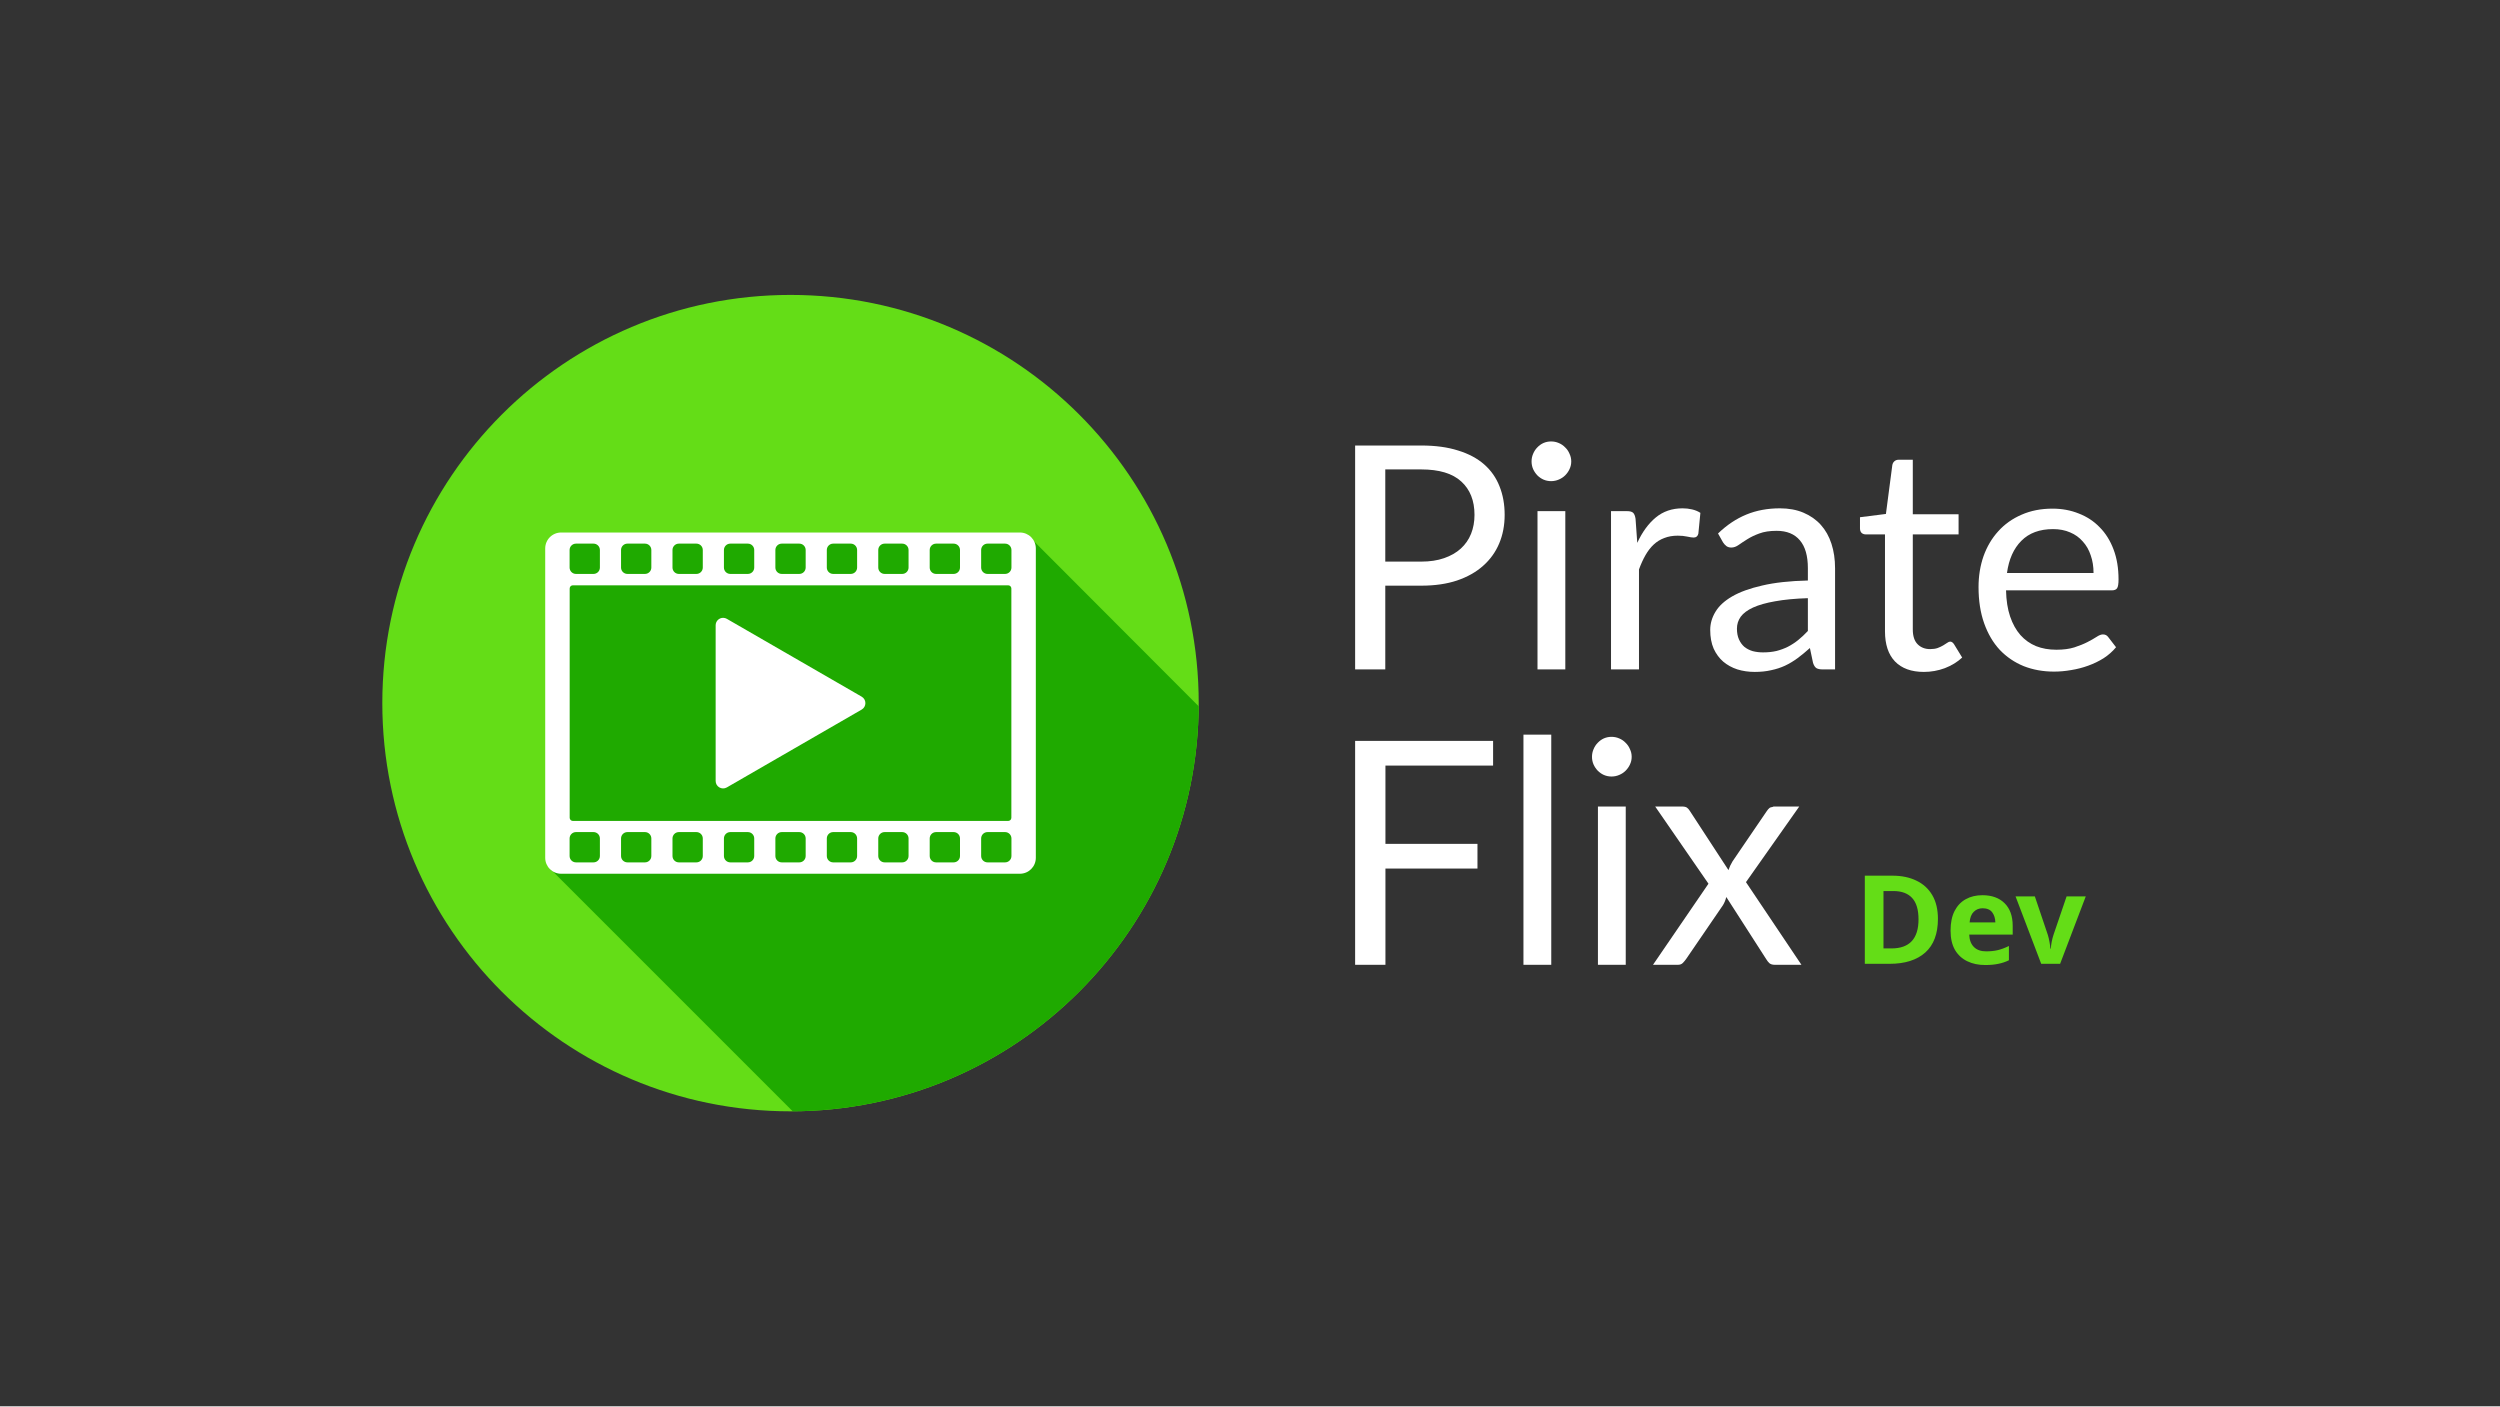
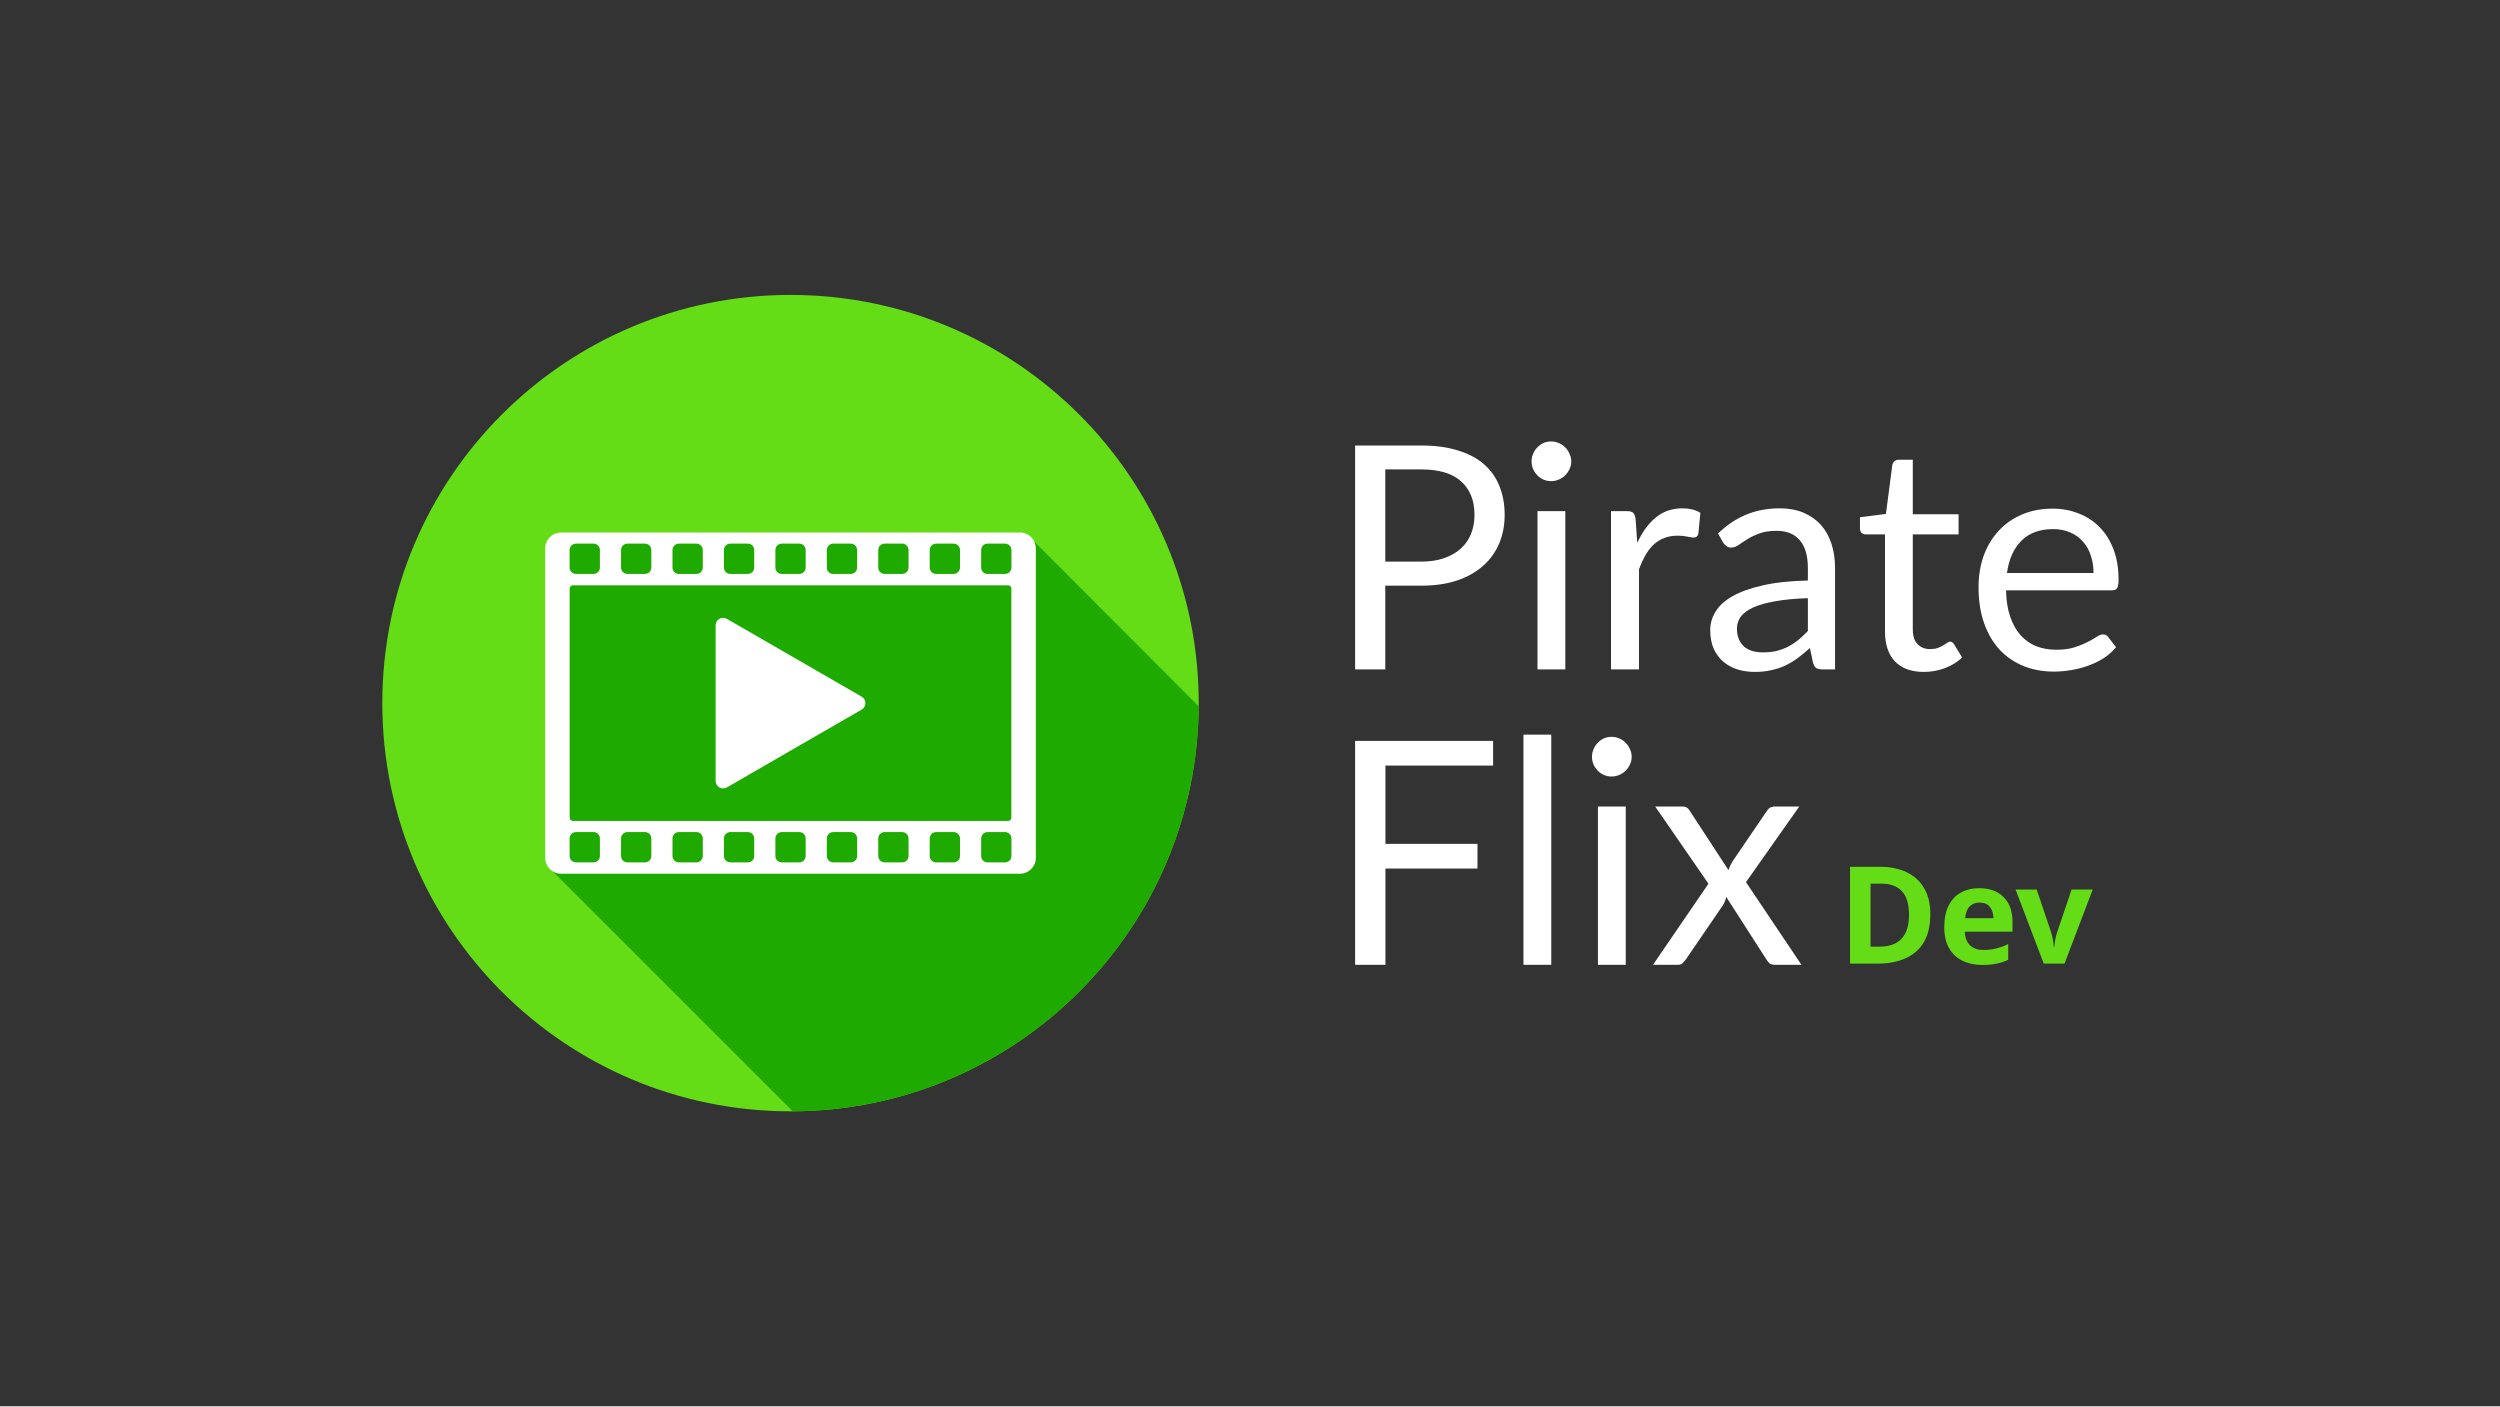
<svg xmlns="http://www.w3.org/2000/svg" aria-hidden="true" focusable="false" data-prefix="fas" data-icon="film" class="svg-inline--fa fa-film fa-w-16" role="img" viewBox="0 0 320 180" version="1.1" id="svg4" width="320" height="180">
  <defs id="defs8">
    <clipPath clipPathUnits="userSpaceOnUse" id="clipPath1318">
      <circle style="opacity:1;fill:#1faa00;fill-opacity:1;stroke:none;stroke-width:28.603;stroke-linecap:round;stroke-linejoin:round;stroke-miterlimit:4;stroke-dasharray:none;stroke-opacity:1;paint-order:fill markers stroke" id="circle1320" cx="256" cy="256" r="256" />
    </clipPath>
    <clipPath clipPathUnits="userSpaceOnUse" id="clipPath1322">
      <circle style="opacity:1;fill:#1faa00;fill-opacity:1;stroke:none;stroke-width:28.603;stroke-linecap:round;stroke-linejoin:round;stroke-miterlimit:4;stroke-dasharray:none;stroke-opacity:1;paint-order:fill markers stroke" id="circle1324" cx="256" cy="256" r="256" />
    </clipPath>
    <clipPath clipPathUnits="userSpaceOnUse" id="clipPath1326">
      <circle style="opacity:1;fill:#1faa00;fill-opacity:1;stroke:none;stroke-width:28.603;stroke-linecap:round;stroke-linejoin:round;stroke-miterlimit:4;stroke-dasharray:none;stroke-opacity:1;paint-order:fill markers stroke" id="circle1328" cx="256" cy="256" r="256" />
    </clipPath>
  </defs>
  <rect style="fill:#333333;fill-opacity:1;stroke:none;stroke-width:182.627;stroke-miterlimit:4;stroke-dasharray:none;stroke-opacity:1" id="rect820" width="320" height="180" x="0" y="0" />
  <g id="g840" transform="matrix(0.7437722,0,0,0.7437722,-17.81699,23.0605)">
    <rect transform="matrix(0.2744141,0,0,0.2744141,89.75,19.75)" clip-path="url(#clipPath1326)" y="0" x="0" height="512" width="512" id="rect837" style="opacity:1;fill:#64dd17;fill-opacity:1;stroke:none;stroke-width:4.918;stroke-linecap:round;stroke-linejoin:round;stroke-miterlimit:4;stroke-dasharray:none;stroke-opacity:1;paint-order:fill markers stroke" />
    <path transform="matrix(0.2744141,0,0,0.2744141,89.75,19.75)" clip-path="url(#clipPath1322)" id="path1275" d="m 405.633,151.461 -6.186,0.455 -293.75,1.75 -1.5,198.918 c 0,0 -1.524,3.489 1.162,7.389 l 177.836,177.836 c 22.148,5.052 0.324,17.591 59.752,13.789 H 614.123 V 360.326 Z" style="fill:#1faa00;fill-opacity:1;fill-rule:evenodd;stroke:none;stroke-width:1px;stroke-linecap:butt;stroke-linejoin:miter;stroke-opacity:1" />
    <path transform="matrix(0.2744141,0,0,0.2744141,89.75,19.75)" clip-path="url(#clipPath1318)" id="rect839" d="m 112.158,149 c -5.54,0 -10,4.46 -10,10 v 194 c 0,5.54 4.46,10 10,10 h 287.684 c 5.54,0 10,-4.46 10,-10 V 159 c 0,-5.54 -4.46,-10 -10,-10 z m 9.293,6.973 h 11 c 2.216,0 4,1.784 4,4 v 11 c 0,2.216 -1.784,4 -4,4 h -11 c -2.216,0 -4,-1.784 -4,-4 v -11 c 0,-2.216 1.784,-4 4,-4 z m 32.264,0 h 11 c 2.216,0 4,1.784 4,4 v 11 c 0,2.216 -1.784,4 -4,4 h -11 c -2.216,0 -4,-1.784 -4,-4 v -11 c 0,-2.216 1.784,-4 4,-4 z m 32.262,0 h 11 c 2.216,0 4,1.784 4,4 v 11 c 0,2.216 -1.784,4 -4,4 h -11 c -2.216,0 -4,-1.784 -4,-4 v -11 c 0,-2.216 1.784,-4 4,-4 z m 32.262,0 h 11 c 2.216,0 4,1.784 4,4 v 11 c 0,2.216 -1.784,4 -4,4 h -11 c -2.216,0 -4,-1.784 -4,-4 v -11 c 0,-2.216 1.784,-4 4,-4 z m 32.262,0 h 11 c 2.216,0 4,1.784 4,4 v 11 c 0,2.216 -1.784,4 -4,4 h -11 c -2.216,0 -4,-1.784 -4,-4 v -11 c 0,-2.216 1.784,-4 4,-4 z m 32.262,0 h 11 c 2.216,0 4,1.784 4,4 v 11 c 0,2.216 -1.784,4 -4,4 h -11 c -2.216,0 -4,-1.784 -4,-4 v -11 c 0,-2.216 1.784,-4 4,-4 z m 32.262,0 h 11 c 2.216,0 4,1.784 4,4 v 11 c 0,2.216 -1.784,4 -4,4 h -11 c -2.216,0 -4,-1.784 -4,-4 v -11 c 0,-2.216 1.784,-4 4,-4 z m 32.262,0 h 11 c 2.216,0 4,1.784 4,4 v 11 c 0,2.216 -1.784,4 -4,4 h -11 c -2.216,0 -4,-1.784 -4,-4 v -11 c 0,-2.216 1.784,-4 4,-4 z m 32.264,0 h 11 c 2.216,0 4,1.784 4,4 v 11 c 0,2.216 -1.784,4 -4,4 h -11 c -2.216,0 -4,-1.784 -4,-4 v -11 c 0,-2.216 1.784,-4 4,-4 z M 119.5,182.111 h 273 c 1.108,0 2,0.892 2,2 v 143.777 c 0,1.108 -0.892,2 -2,2 h -273 c -1.108,0 -2,-0.892 -2,-2 V 184.111 c 0,-1.108 0.892,-2 2,-2 z m 94.33,20.395 c -2.624,-0.061 -4.784,2.049 -4.785,4.674 V 256 304.82 c 2.5e-4,3.599 3.896,5.849 7.014,4.051 l 42.279,-24.41 42.279,-24.41 c 3.119,-1.8 3.119,-6.302 0,-8.102 l -42.279,-24.41 -42.279,-24.41 c -0.679,-0.391 -1.445,-0.605 -2.229,-0.623 z M 121.451,336.875 h 11 c 2.216,0 4,1.784 4,4 v 11 c 0,2.216 -1.784,4 -4,4 h -11 c -2.216,0 -4,-1.784 -4,-4 v -11 c 0,-2.216 1.784,-4 4,-4 z m 32.264,0 h 11 c 2.216,0 4,1.784 4,4 v 11 c 0,2.216 -1.784,4 -4,4 h -11 c -2.216,0 -4,-1.784 -4,-4 v -11 c 0,-2.216 1.784,-4 4,-4 z m 32.262,0 h 11 c 2.216,0 4,1.784 4,4 v 11 c 0,2.216 -1.784,4 -4,4 h -11 c -2.216,0 -4,-1.784 -4,-4 v -11 c 0,-2.216 1.784,-4 4,-4 z m 32.262,0 h 11 c 2.216,0 4,1.784 4,4 v 11 c 0,2.216 -1.784,4 -4,4 h -11 c -2.216,0 -4,-1.784 -4,-4 v -11 c 0,-2.216 1.784,-4 4,-4 z m 32.262,0 h 11 c 2.216,0 4,1.784 4,4 v 11 c 0,2.216 -1.784,4 -4,4 h -11 c -2.216,0 -4,-1.784 -4,-4 v -11 c 0,-2.216 1.784,-4 4,-4 z m 32.262,0 h 11 c 2.216,0 4,1.784 4,4 v 11 c 0,2.216 -1.784,4 -4,4 h -11 c -2.216,0 -4,-1.784 -4,-4 v -11 c 0,-2.216 1.784,-4 4,-4 z m 32.262,0 h 11 c 2.216,0 4,1.784 4,4 v 11 c 0,2.216 -1.784,4 -4,4 h -11 c -2.216,0 -4,-1.784 -4,-4 v -11 c 0,-2.216 1.784,-4 4,-4 z m 32.262,0 h 11 c 2.216,0 4,1.784 4,4 v 11 c 0,2.216 -1.784,4 -4,4 h -11 c -2.216,0 -4,-1.784 -4,-4 v -11 c 0,-2.216 1.784,-4 4,-4 z m 32.264,0 h 11 c 2.216,0 4,1.784 4,4 v 11 c 0,2.216 -1.784,4 -4,4 h -11 c -2.216,0 -4,-1.784 -4,-4 v -11 c 0,-2.216 1.784,-4 4,-4 z" style="opacity:1;fill:#ffffff;fill-opacity:1;stroke:none;stroke-width:6.334;stroke-linecap:round;stroke-linejoin:round;stroke-miterlimit:4;stroke-dasharray:none;stroke-opacity:1;paint-order:fill markers stroke" />
  </g>
  <g aria-label="Pirate Flix" style="font-style:normal;font-weight:normal;font-size:40px;line-height:1.25;font-family:sans-serif;letter-spacing:0px;word-spacing:0px;fill:#ffffff;fill-opacity:1;stroke:none" id="text844" transform="translate(-25.20406,22.68531)">
    <path d="M 202.52,52.28 V 63 h -3.86 V 34.34 h 8.46 q 2.72,0 4.72,0.64 2.02,0.62 3.34,1.78 1.32,1.16 1.96,2.8 0.66,1.64 0.66,3.66 0,2 -0.7,3.66 -0.7,1.66 -2.06,2.86 -1.34,1.2 -3.34,1.88 -1.98,0.66 -4.58,0.66 z m 0,-3.08 h 4.6 q 1.66,0 2.92,-0.44 1.28,-0.44 2.14,-1.22 0.88,-0.8 1.32,-1.9 0.44,-1.1 0.44,-2.42 0,-2.74 -1.7,-4.28 -1.68,-1.54 -5.12,-1.54 h -4.6 z" style="font-style:normal;font-variant:normal;font-weight:normal;font-stretch:normal;font-size:40px;font-family:Lato;-inkscape-font-specification:'Lato, Normal';font-variant-ligatures:normal;font-variant-caps:normal;font-variant-numeric:normal;font-feature-settings:normal;text-align:start;writing-mode:lr-tb;text-anchor:start;fill:#ffffff" id="path848" />
    <path d="M 225.564,42.74 V 63 h -3.56 V 42.74 Z m 0.76,-6.36 q 0,0.52 -0.22,0.98 -0.2,0.44 -0.56,0.8 -0.34,0.34 -0.82,0.54 -0.46,0.2 -0.98,0.2 -0.52,0 -0.98,-0.2 -0.44,-0.2 -0.78,-0.54 -0.34,-0.36 -0.54,-0.8 -0.2,-0.46 -0.2,-0.98 0,-0.52 0.2,-0.98 0.2,-0.48 0.54,-0.82 0.34,-0.36 0.78,-0.56 0.46,-0.2 0.98,-0.2 0.52,0 0.98,0.2 0.48,0.2 0.82,0.56 0.36,0.34 0.56,0.82 0.22,0.46 0.22,0.98 z" style="font-style:normal;font-variant:normal;font-weight:normal;font-stretch:normal;font-size:40px;font-family:Lato;-inkscape-font-specification:'Lato, Normal';font-variant-ligatures:normal;font-variant-caps:normal;font-variant-numeric:normal;font-feature-settings:normal;text-align:start;writing-mode:lr-tb;text-anchor:start;fill:#ffffff" id="path850" />
    <path d="M 231.414,63 V 42.74 h 2.04 q 0.58,0 0.8,0.22 0.22,0.22 0.3,0.76 l 0.22,3.08 q 0.96,-2.08 2.36,-3.24 1.42,-1.18 3.44,-1.18 0.64,0 1.22,0.14 0.6,0.14 1.06,0.44 l -0.26,2.66 q -0.12,0.5 -0.6,0.5 -0.28,0 -0.82,-0.12 -0.54,-0.12 -1.22,-0.12 -0.96,0 -1.72,0.3 -0.76,0.28 -1.36,0.84 -0.58,0.54 -1.04,1.34 -0.46,0.8 -0.84,1.84 V 63 Z" style="font-style:normal;font-variant:normal;font-weight:normal;font-stretch:normal;font-size:40px;font-family:Lato;-inkscape-font-specification:'Lato, Normal';font-variant-ligatures:normal;font-variant-caps:normal;font-variant-numeric:normal;font-feature-settings:normal;text-align:start;writing-mode:lr-tb;text-anchor:start;fill:#ffffff" id="path852" />
    <path d="m 258.512,63 q -0.52,0 -0.8,-0.16 -0.28,-0.18 -0.44,-0.68 l -0.4,-1.9 q -0.8,0.72 -1.58,1.3 -0.76,0.56 -1.6,0.96 -0.82,0.38 -1.78,0.58 -0.94,0.22 -2.1,0.22 -1.18,0 -2.22,-0.32 -1.04,-0.34 -1.82,-1 -0.76,-0.66 -1.22,-1.66 -0.44,-1.02 -0.44,-2.4 0,-1.2 0.66,-2.3 0.66,-1.12 2.14,-1.98 1.48,-0.86 3.86,-1.4 2.38,-0.56 5.84,-0.64 v -1.58 q 0,-2.36 -1.02,-3.56 -1.02,-1.22 -2.98,-1.22 -1.32,0 -2.22,0.34 -0.88,0.32 -1.54,0.74 -0.64,0.4 -1.12,0.74 -0.46,0.32 -0.92,0.32 -0.36,0 -0.62,-0.18 -0.26,-0.2 -0.44,-0.48 l -0.64,-1.14 q 1.68,-1.62 3.62,-2.42 1.94,-0.8 4.3,-0.8 1.7,0 3.02,0.56 1.32,0.56 2.22,1.56 0.9,1 1.36,2.42 0.46,1.42 0.46,3.12 V 63 Z m -7.64,-2.18 q 0.94,0 1.72,-0.18 0.78,-0.2 1.46,-0.54 0.7,-0.36 1.32,-0.86 0.64,-0.52 1.24,-1.16 v -4.2 q -2.46,0.08 -4.2,0.4 -1.72,0.3 -2.82,0.8 -1.08,0.5 -1.58,1.18 -0.48,0.68 -0.48,1.52 0,0.8 0.26,1.38 0.26,0.58 0.7,0.96 0.46,0.36 1.06,0.54 0.62,0.16 1.32,0.16 z" style="font-style:normal;font-variant:normal;font-weight:normal;font-stretch:normal;font-size:40px;font-family:Lato;-inkscape-font-specification:'Lato, Normal';font-variant-ligatures:normal;font-variant-caps:normal;font-variant-numeric:normal;font-feature-settings:normal;text-align:start;writing-mode:lr-tb;text-anchor:start;fill:#ffffff" id="path854" />
    <path d="m 271.462,63.32 q -2.4,0 -3.7,-1.34 -1.28,-1.34 -1.28,-3.86 v -12.4 h -2.44 q -0.32,0 -0.54,-0.18 -0.22,-0.2 -0.22,-0.6 v -1.42 l 3.32,-0.42 0.82,-6.26 q 0.06,-0.3 0.26,-0.48 0.22,-0.2 0.56,-0.2 h 1.8 v 6.98 h 5.86 v 2.58 h -5.86 v 12.16 q 0,1.28 0.62,1.9 0.62,0.62 1.6,0.62 0.56,0 0.96,-0.14 0.42,-0.16 0.72,-0.34 0.3,-0.18 0.5,-0.32 0.22,-0.16 0.38,-0.16 0.28,0 0.5,0.34 l 1.04,1.7 q -0.92,0.86 -2.22,1.36 -1.3,0.48 -2.68,0.48 z" style="font-style:normal;font-variant:normal;font-weight:normal;font-stretch:normal;font-size:40px;font-family:Lato;-inkscape-font-specification:'Lato, Normal';font-variant-ligatures:normal;font-variant-caps:normal;font-variant-numeric:normal;font-feature-settings:normal;text-align:start;writing-mode:lr-tb;text-anchor:start;fill:#ffffff" id="path856" />
    <path d="m 287.917,42.42 q 1.82,0 3.36,0.62 1.56,0.6 2.68,1.76 1.14,1.14 1.78,2.84 0.64,1.68 0.64,3.84 0,0.84 -0.18,1.12 -0.18,0.28 -0.68,0.28 h -13.54 q 0.04,1.92 0.52,3.34 0.48,1.42 1.32,2.38 0.84,0.94 2,1.42 1.16,0.46 2.6,0.46 1.34,0 2.3,-0.3 0.98,-0.32 1.68,-0.68 0.7,-0.36 1.16,-0.66 0.48,-0.32 0.82,-0.32 0.44,0 0.68,0.34 l 1,1.3 q -0.66,0.8 -1.58,1.4 -0.92,0.58 -1.98,0.96 -1.04,0.38 -2.16,0.56 -1.12,0.2 -2.22,0.2 -2.1,0 -3.88,-0.7 -1.76,-0.72 -3.06,-2.08 -1.28,-1.38 -2,-3.4 -0.72,-2.02 -0.72,-4.64 0,-2.12 0.64,-3.96 0.66,-1.84 1.88,-3.18 1.22,-1.36 2.98,-2.12 1.76,-0.78 3.96,-0.78 z m 0.08,2.62 q -2.58,0 -4.06,1.5 -1.48,1.48 -1.84,4.12 h 11.08 q 0,-1.24 -0.36,-2.26 -0.34,-1.04 -1.02,-1.78 -0.66,-0.76 -1.62,-1.16 -0.96,-0.42 -2.18,-0.42 z" style="font-style:normal;font-variant:normal;font-weight:normal;font-stretch:normal;font-size:40px;font-family:Lato;-inkscape-font-specification:'Lato, Normal';font-variant-ligatures:normal;font-variant-caps:normal;font-variant-numeric:normal;font-feature-settings:normal;text-align:start;writing-mode:lr-tb;text-anchor:start;fill:#ffffff" id="path858" />
    <path d="m 216.32,72.149 v 3.16 h -13.78 v 10.02 h 11.78 v 3.16 h -11.78 v 12.32 h -3.88 V 72.149 Z" style="font-style:normal;font-variant:normal;font-weight:normal;font-stretch:normal;font-size:40px;font-family:Lato;-inkscape-font-specification:'Lato, Normal';font-variant-ligatures:normal;font-variant-caps:normal;font-variant-numeric:normal;font-feature-settings:normal;text-align:start;writing-mode:lr-tb;text-anchor:start;fill:#ffffff" id="path860" />
    <path d="m 223.766,71.349 v 29.46 h -3.56 V 71.349 Z" style="font-style:normal;font-variant:normal;font-weight:normal;font-stretch:normal;font-size:40px;font-family:Lato;-inkscape-font-specification:'Lato, Normal';font-variant-ligatures:normal;font-variant-caps:normal;font-variant-numeric:normal;font-feature-settings:normal;text-align:start;writing-mode:lr-tb;text-anchor:start;fill:#ffffff" id="path862" />
    <path d="m 233.299,80.549 v 20.26 h -3.56 V 80.549 Z m 0.76,-6.36 c 0,0.347 -0.073,0.673 -0.22,0.98 -0.133,0.293 -0.32,0.56 -0.56,0.8 -0.227,0.227 -0.5,0.407 -0.82,0.54 -0.307,0.133 -0.633,0.2 -0.98,0.2 -0.347,0 -0.673,-0.067 -0.98,-0.2 -0.293,-0.133 -0.553,-0.313 -0.78,-0.54 -0.227,-0.24 -0.407,-0.507 -0.54,-0.8 -0.133,-0.307 -0.2,-0.633 -0.2,-0.98 0,-0.347 0.067,-0.673 0.2,-0.98 0.133,-0.32 0.313,-0.593 0.54,-0.82 0.227,-0.24 0.487,-0.427 0.78,-0.56 0.307,-0.133 0.633,-0.2 0.98,-0.2 0.347,0 0.673,0.067 0.98,0.2 0.32,0.133 0.593,0.32 0.82,0.56 0.24,0.227 0.427,0.5 0.56,0.82 0.147,0.307 0.22,0.633 0.22,0.98 z" style="font-style:normal;font-variant:normal;font-weight:normal;font-stretch:normal;font-size:40px;font-family:Lato;-inkscape-font-specification:'Lato, Normal';font-variant-ligatures:normal;font-variant-caps:normal;font-variant-numeric:normal;font-feature-settings:normal;text-align:start;writing-mode:lr-tb;text-anchor:start;fill:#ffffff" id="path864" />
    <path d="m 243.888,90.429 -6.82,-9.88 h 3.42 c 0.293,0 0.507,0.047 0.64,0.14 0.133,0.093 0.253,0.227 0.36,0.4 l 4.96,7.6 c 0.12,-0.373 0.293,-0.747 0.52,-1.12 l 4.36,-6.4 c 0.12,-0.187 0.247,-0.333 0.38,-0.44 0.147,-0.12 0.349,-0.076 0.52,-0.18 h 3.28 l -6.82,9.68 7.1,10.58 h -3.42 c -0.293,0 -0.527,-0.073 -0.7,-0.22 -0.16,-0.16 -0.293,-0.333 -0.4,-0.52 l -5.1,-7.94 c -0.093,0.387 -0.233,0.733 -0.42,1.04 l -4.72,6.9 c -0.133,0.187 -0.28,0.36 -0.44,0.52 -0.147,0.147 -0.353,0.22 -0.62,0.22 h -3.18 z" style="font-style:normal;font-variant:normal;font-weight:normal;font-stretch:normal;font-size:40px;font-family:Lato;-inkscape-font-specification:'Lato, Normal';font-variant-ligatures:normal;font-variant-caps:normal;font-variant-numeric:normal;font-feature-settings:normal;text-align:start;writing-mode:lr-tb;text-anchor:start;fill:#ffffff" id="path866" />
  </g>
-   <text xml:space="preserve" style="font-style:normal;font-weight:normal;font-size:26.34px;line-height:1.25;font-family:sans-serif;letter-spacing:0px;word-spacing:0px;fill:#64dd17;fill-opacity:1;stroke:none;stroke-width:0.658" x="237.273" y="123.366" id="text857">
-     <tspan id="tspan855" x="237.273" y="123.366" style="font-style:normal;font-variant:normal;font-weight:bold;font-stretch:normal;font-size:15.804px;font-family:sans-serif;-inkscape-font-specification:'sans-serif Bold';fill:#64dd17;fill-opacity:1;stroke-width:0.658">Dev</tspan>
+   <text xml:space="preserve" style="font-style:normal;font-weight:normal;font-size:28.923px;line-height:1.25;font-family:sans-serif;letter-spacing:0px;word-spacing:0px;fill:#64dd17;fill-opacity:1;stroke:none;stroke-width:0.723" x="235.242" y="123.344" id="text857">
+     <tspan id="tspan855" x="235.242" y="123.344" style="font-style:normal;font-variant:normal;font-weight:bold;font-stretch:normal;font-size:17.354px;font-family:sans-serif;-inkscape-font-specification:'sans-serif Bold';fill:#64dd17;fill-opacity:1;stroke-width:0.723">Dev</tspan>
  </text>
</svg>
